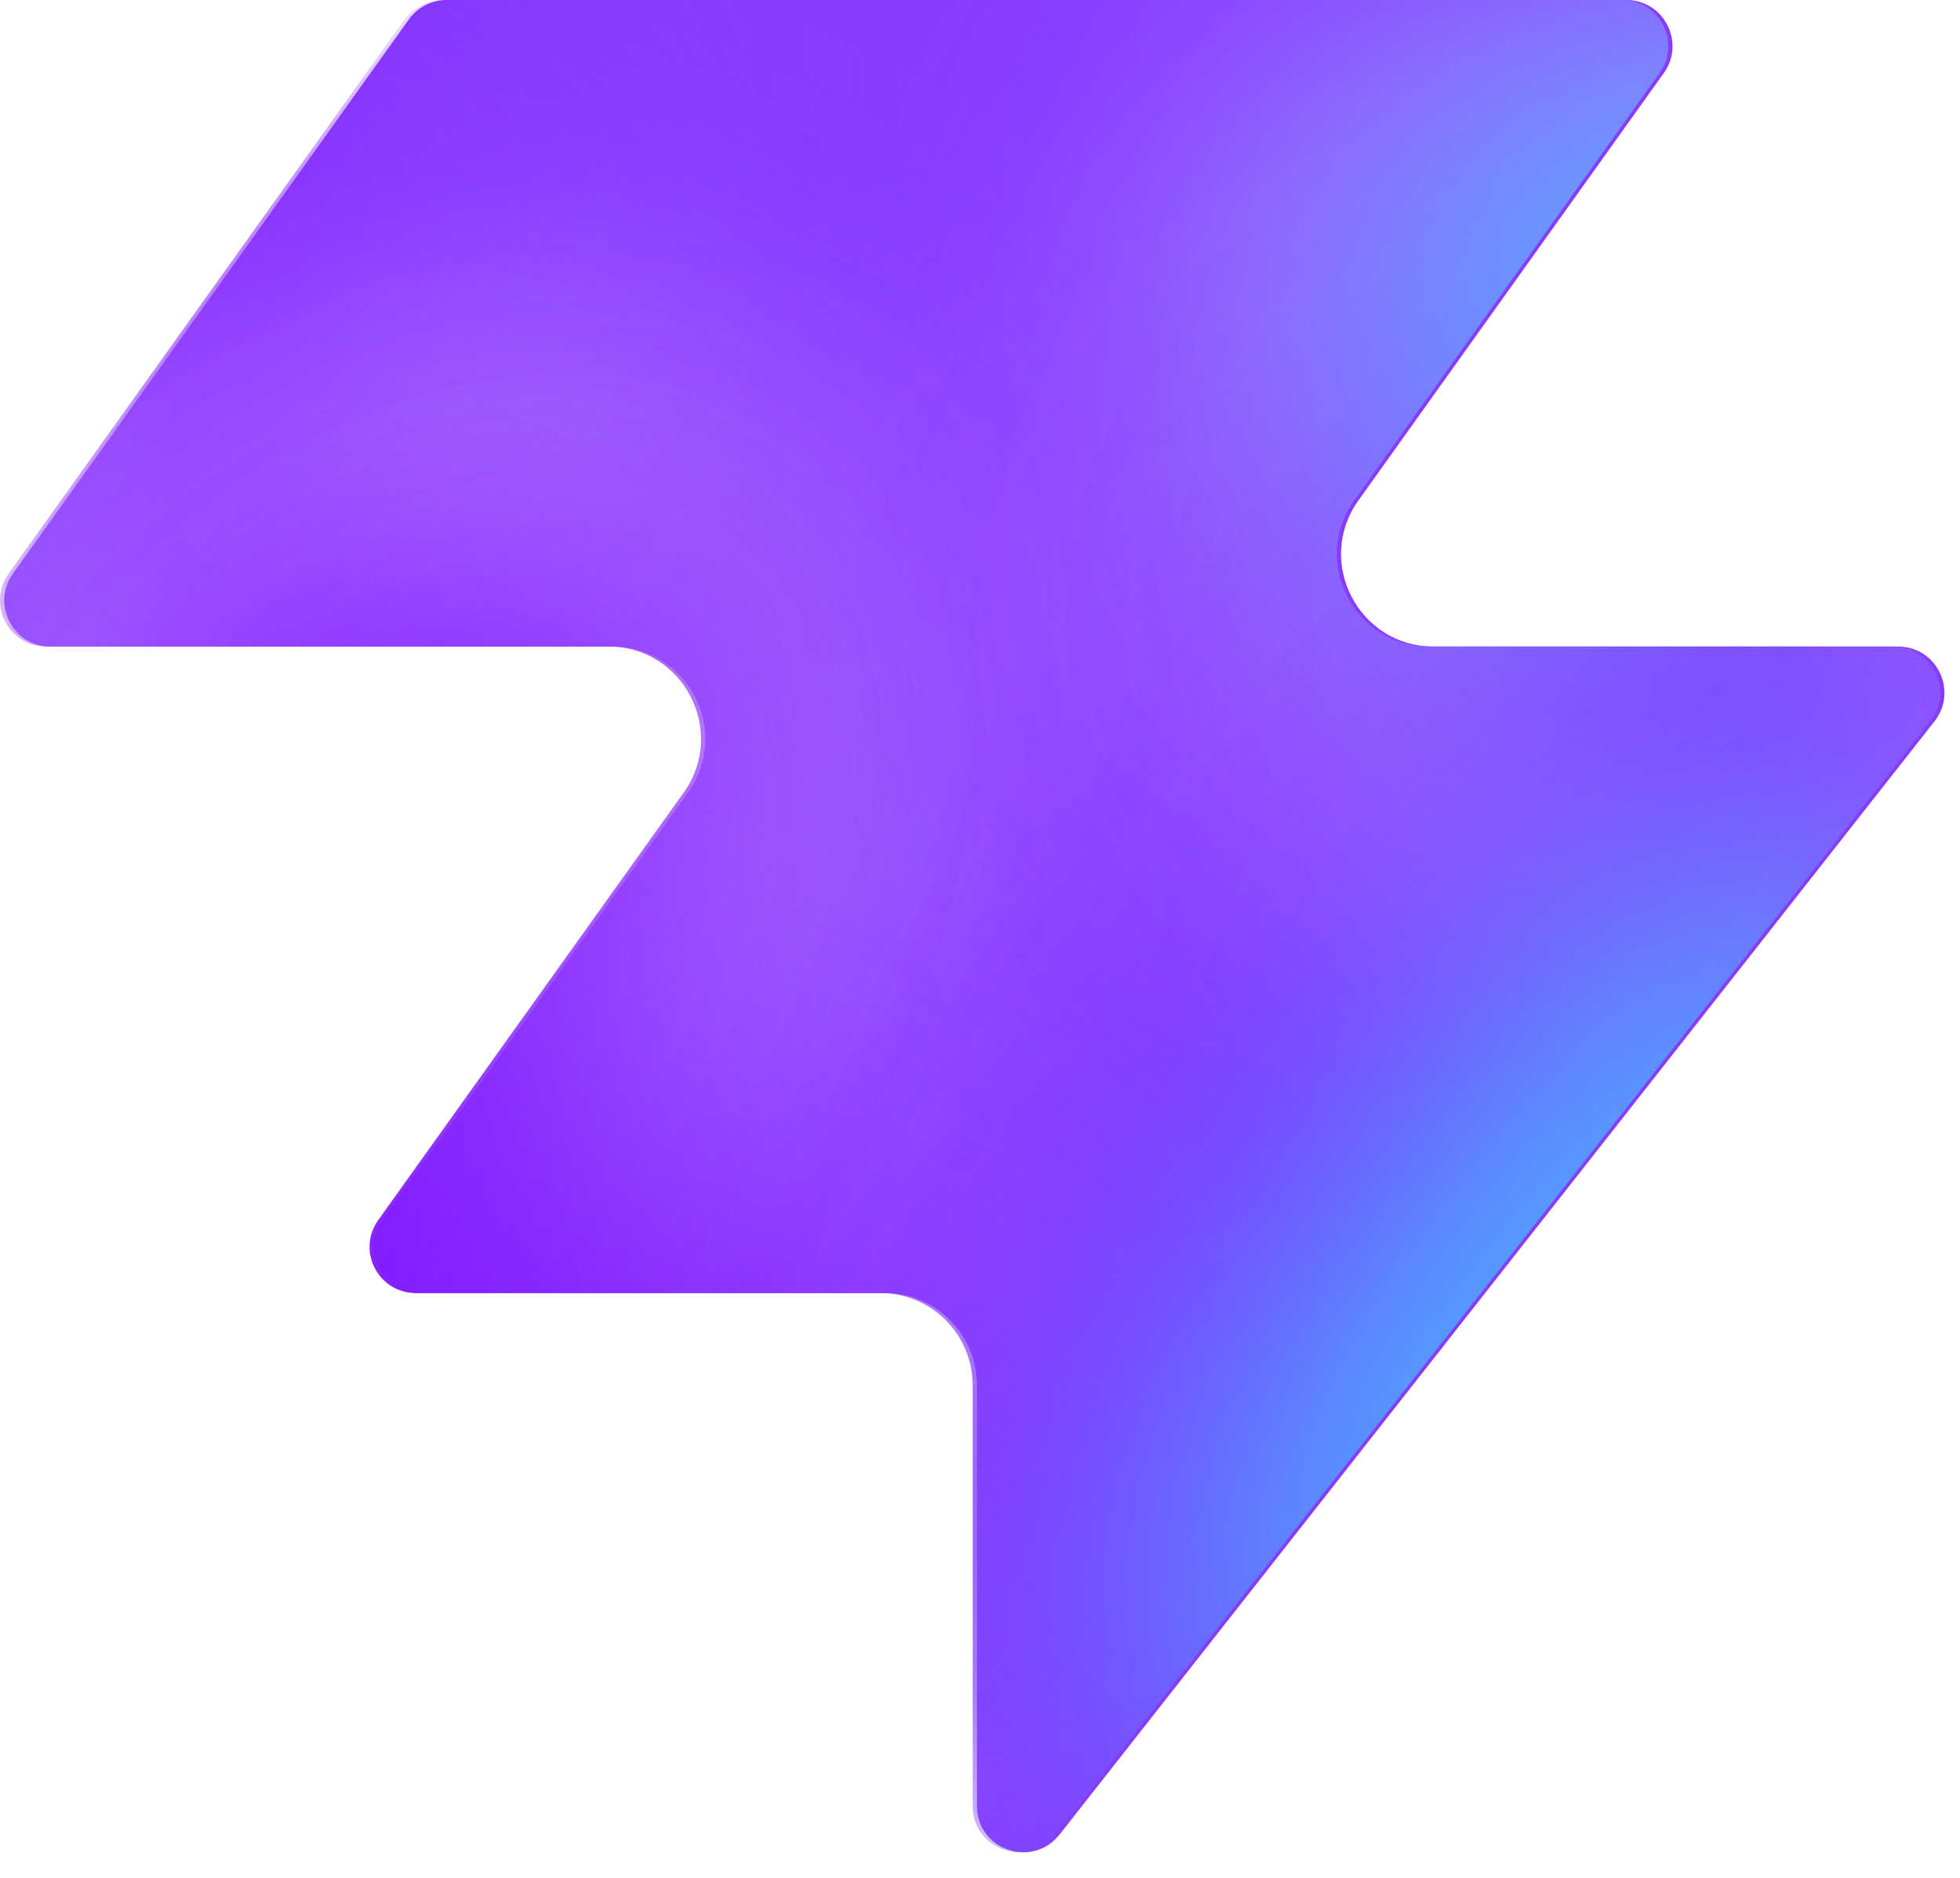
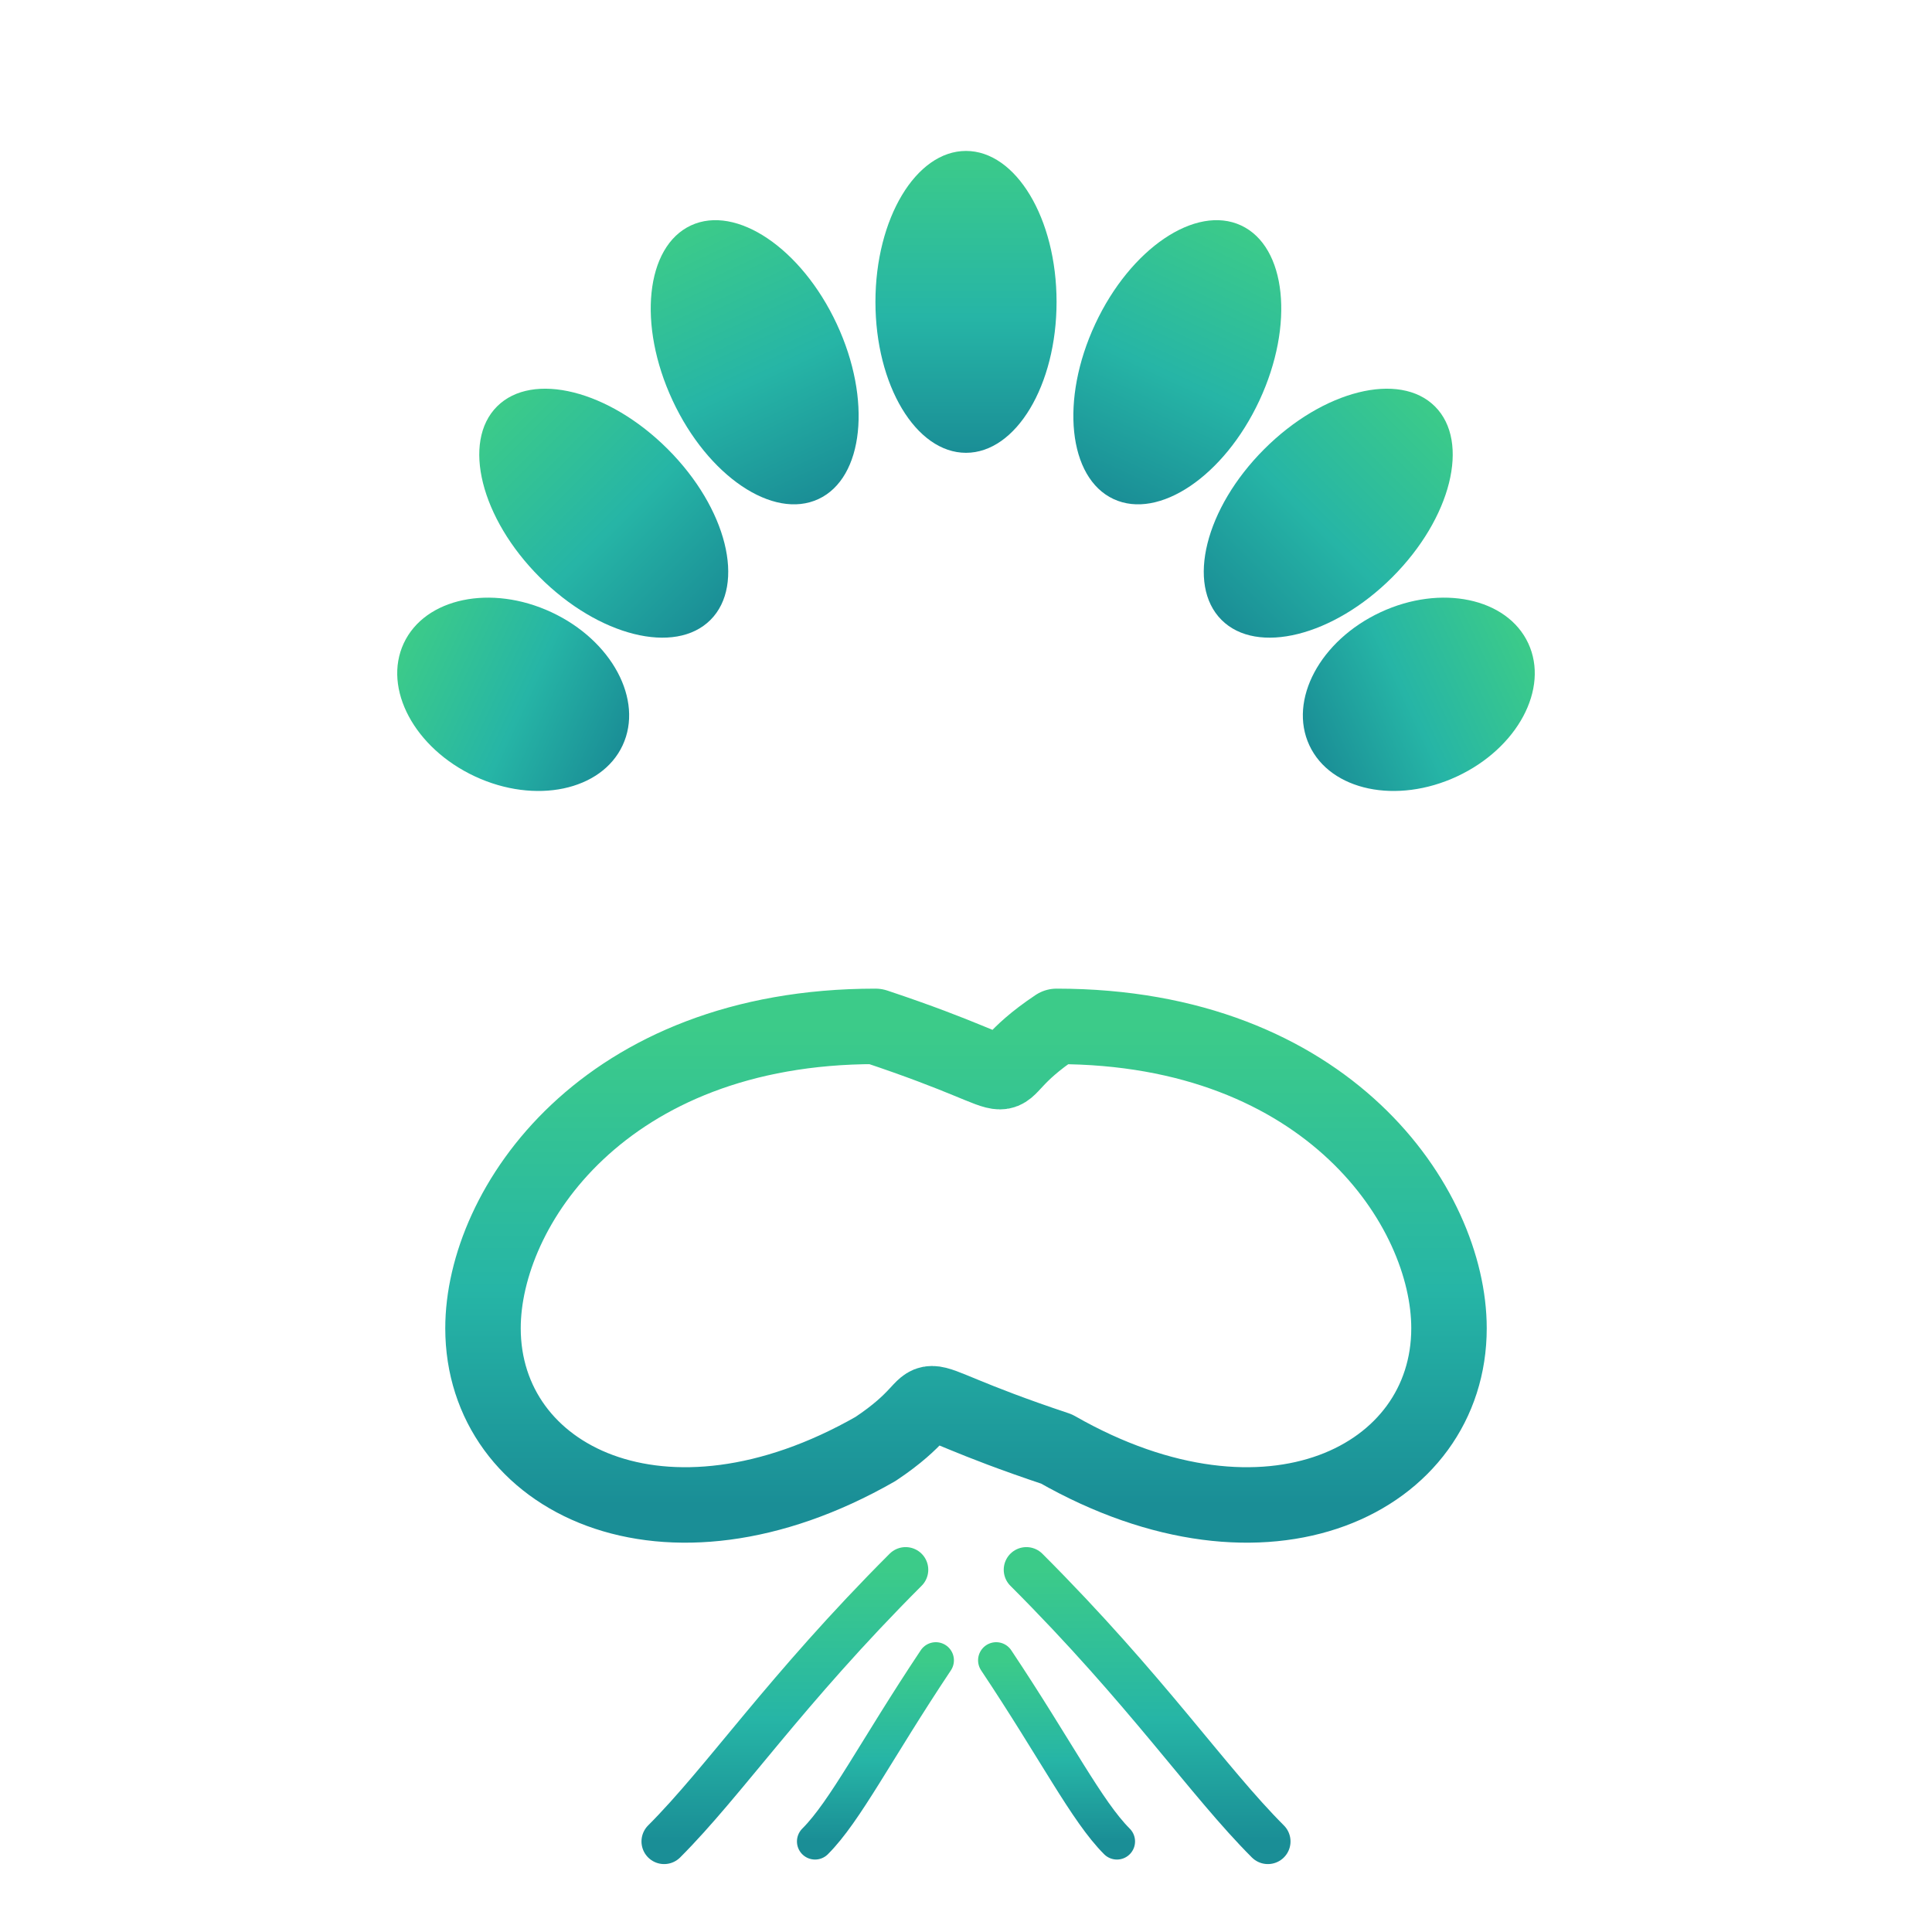
- <svg xmlns="http://www.w3.org/2000/svg" width="48" height="46" fill="none" viewBox="0 0 48 46">
-   <path fill="#863bff" d="M25.946 44.938c-.664.845-2.021.375-2.021-.698V33.937a2.26 2.26 0 0 0-2.262-2.262H10.287c-.92 0-1.456-1.04-.92-1.788l7.48-10.471c1.07-1.497 0-3.578-1.842-3.578H1.237c-.92 0-1.456-1.04-.92-1.788L10.013.474c.214-.297.556-.474.92-.474h28.894c.92 0 1.456 1.04.92 1.788l-7.48 10.471c-1.07 1.498 0 3.579 1.842 3.579h11.377c.943 0 1.473 1.088.89 1.83L25.947 44.94z" style="fill:#863bff;fill:color(display-p3 .525 .23 1);fill-opacity:1" />
-   <mask id="a" width="48" height="46" x="0" y="0" maskUnits="userSpaceOnUse" style="mask-type:alpha">
-     <path fill="#000" d="M25.842 44.938c-.664.844-2.021.375-2.021-.698V33.937a2.26 2.26 0 0 0-2.262-2.262H10.183c-.92 0-1.456-1.04-.92-1.788l7.48-10.471c1.07-1.498 0-3.579-1.842-3.579H1.133c-.92 0-1.456-1.04-.92-1.787L9.91.473c.214-.297.556-.474.92-.474h28.894c.92 0 1.456 1.04.92 1.788l-7.48 10.471c-1.07 1.498 0 3.578 1.842 3.578h11.377c.943 0 1.473 1.088.89 1.832L25.843 44.94z" style="fill:#000;fill-opacity:1" />
-   </mask>
-   <g mask="url(#a)">
-     <g filter="url(#b)">
-       <ellipse cx="5.508" cy="14.704" fill="#ede6ff" rx="5.508" ry="14.704" style="fill:#ede6ff;fill:color(display-p3 .927 .903 1);fill-opacity:1" transform="matrix(.00324 1 1 -.00324 -4.47 31.516)" />
+ <svg xmlns="http://www.w3.org/2000/svg" viewBox="0 0 64 64" width="64" height="64">
+   <defs>
+     <linearGradient id="favGrad" x1="0.5" y1="0" x2="0.5" y2="1">
+       <stop offset="0%" stop-color="#3CCB89" />
+       <stop offset="55%" stop-color="#26B5A6" />
+       <stop offset="100%" stop-color="#1A8E96" />
+     </linearGradient>
+   </defs>
+   <g transform="translate(32 8)" fill="none" stroke="url(#favGrad)" stroke-linecap="round" stroke-linejoin="round">
+     <g fill="url(#favGrad)" stroke="none">
+       <ellipse cx="0" cy="2" rx="3" ry="5" />
+       <ellipse cx="-7" cy="4" rx="3" ry="5" transform="rotate(-25 -7 4)" />
+       <ellipse cx="7" cy="4" rx="3" ry="5" transform="rotate(25 7 4)" />
+       <ellipse cx="-12" cy="9" rx="3" ry="5" transform="rotate(-45 -12 9)" />
+       <ellipse cx="12" cy="9" rx="3" ry="5" transform="rotate(45 12 9)" />
+       <ellipse cx="-15" cy="15" rx="3" ry="4" transform="rotate(-65 -15 15)" />
+       <ellipse cx="15" cy="15" rx="3" ry="4" transform="rotate(65 15 15)" />
    </g>
-     <g filter="url(#c)">
-       <ellipse cx="10.399" cy="29.851" fill="#ede6ff" rx="10.399" ry="29.851" style="fill:#ede6ff;fill:color(display-p3 .927 .903 1);fill-opacity:1" transform="matrix(.00324 1 1 -.00324 -39.328 7.883)" />
-     </g>
-     <g filter="url(#d)">
-       <ellipse cx="5.508" cy="30.487" fill="#7e14ff" rx="5.508" ry="30.487" style="fill:#7e14ff;fill:color(display-p3 .492 .077 1);fill-opacity:1" transform="rotate(89.814 -25.913 -14.639)scale(1 -1)" />
-     </g>
-     <g filter="url(#e)">
-       <ellipse cx="5.508" cy="30.599" fill="#7e14ff" rx="5.508" ry="30.599" style="fill:#7e14ff;fill:color(display-p3 .492 .077 1);fill-opacity:1" transform="rotate(89.814 -32.644 -3.334)scale(1 -1)" />
-     </g>
-     <g filter="url(#f)">
-       <ellipse cx="5.508" cy="30.599" fill="#7e14ff" rx="5.508" ry="30.599" style="fill:#7e14ff;fill:color(display-p3 .492 .077 1);fill-opacity:1" transform="matrix(.00324 1 1 -.00324 -34.34 30.47)" />
-     </g>
-     <g filter="url(#g)">
-       <ellipse cx="14.072" cy="22.078" fill="#ede6ff" rx="14.072" ry="22.078" style="fill:#ede6ff;fill:color(display-p3 .927 .903 1);fill-opacity:1" transform="rotate(93.35 24.506 48.493)scale(-1 1)" />
-     </g>
-     <g filter="url(#h)">
-       <ellipse cx="3.47" cy="21.501" fill="#7e14ff" rx="3.47" ry="21.501" style="fill:#7e14ff;fill:color(display-p3 .492 .077 1);fill-opacity:1" transform="rotate(89.009 28.708 47.59)scale(-1 1)" />
-     </g>
-     <g filter="url(#i)">
-       <ellipse cx="3.47" cy="21.501" fill="#7e14ff" rx="3.47" ry="21.501" style="fill:#7e14ff;fill:color(display-p3 .492 .077 1);fill-opacity:1" transform="rotate(89.009 28.708 47.59)scale(-1 1)" />
-     </g>
-     <g filter="url(#j)">
-       <ellipse cx=".387" cy="8.972" fill="#7e14ff" rx="4.407" ry="29.108" style="fill:#7e14ff;fill:color(display-p3 .492 .077 1);fill-opacity:1" transform="rotate(39.51 .387 8.972)" />
-     </g>
-     <g filter="url(#k)">
-       <ellipse cx="47.523" cy="-6.092" fill="#7e14ff" rx="4.407" ry="29.108" style="fill:#7e14ff;fill:color(display-p3 .492 .077 1);fill-opacity:1" transform="rotate(37.892 47.523 -6.092)" />
-     </g>
-     <g filter="url(#l)">
-       <ellipse cx="41.412" cy="6.333" fill="#47bfff" rx="5.971" ry="9.665" style="fill:#47bfff;fill:color(display-p3 .28 .748 1);fill-opacity:1" transform="rotate(37.892 41.412 6.333)" />
-     </g>
-     <g filter="url(#m)">
-       <ellipse cx="-1.879" cy="38.332" fill="#7e14ff" rx="4.407" ry="29.108" style="fill:#7e14ff;fill:color(display-p3 .492 .077 1);fill-opacity:1" transform="rotate(37.892 -1.88 38.332)" />
-     </g>
-     <g filter="url(#n)">
-       <ellipse cx="-1.879" cy="38.332" fill="#7e14ff" rx="4.407" ry="29.108" style="fill:#7e14ff;fill:color(display-p3 .492 .077 1);fill-opacity:1" transform="rotate(37.892 -1.88 38.332)" />
-     </g>
-     <g filter="url(#o)">
-       <ellipse cx="35.651" cy="29.907" fill="#7e14ff" rx="4.407" ry="29.108" style="fill:#7e14ff;fill:color(display-p3 .492 .077 1);fill-opacity:1" transform="rotate(37.892 35.651 29.907)" />
-     </g>
-     <g filter="url(#p)">
-       <ellipse cx="38.418" cy="32.4" fill="#47bfff" rx="5.971" ry="15.297" style="fill:#47bfff;fill:color(display-p3 .28 .748 1);fill-opacity:1" transform="rotate(37.892 38.418 32.4)" />
-     </g>
+     <path d="M0 14 L0 22" stroke-width="2.5" />
+     <path d="       M -3 26       C -12 26, -16 32, -16 36       C -16 41, -10 44, -3 40       C 0 38, -3 38, 3 40       C 10 44, 16 41, 16 36       C 16 32, 12 26, 3 26       C 0 28, 3 28, -3 26 Z     " stroke-width="2.5" />
+     <path d="M0 42 L0 52" stroke-width="1.8" />
+     <path d="M-2 44 C -6 48, -8 51, -10 53" stroke-width="1.5" />
+     <path d="M2 44 C 6 48, 8 51, 10 53" stroke-width="1.5" />
+     <path d="M-1 47 C -3 50, -4 52, -5 53" stroke-width="1.2" />
+     <path d="M1 47 C 3 50, 4 52, 5 53" stroke-width="1.2" />
  </g>
-   <defs>
-     <filter id="b" width="60.045" height="41.654" x="-19.77" y="16.149" color-interpolation-filters="sRGB" filterUnits="userSpaceOnUse">
-       <feFlood flood-opacity="0" result="BackgroundImageFix" />
-       <feBlend in="SourceGraphic" in2="BackgroundImageFix" result="shape" />
-       <feGaussianBlur result="effect1_foregroundBlur_2002_17158" stdDeviation="7.659" />
-     </filter>
-     <filter id="c" width="90.34" height="51.437" x="-54.613" y="-7.533" color-interpolation-filters="sRGB" filterUnits="userSpaceOnUse">
-       <feFlood flood-opacity="0" result="BackgroundImageFix" />
-       <feBlend in="SourceGraphic" in2="BackgroundImageFix" result="shape" />
-       <feGaussianBlur result="effect1_foregroundBlur_2002_17158" stdDeviation="7.659" />
-     </filter>
-     <filter id="d" width="79.355" height="29.4" x="-49.64" y="2.03" color-interpolation-filters="sRGB" filterUnits="userSpaceOnUse">
-       <feFlood flood-opacity="0" result="BackgroundImageFix" />
-       <feBlend in="SourceGraphic" in2="BackgroundImageFix" result="shape" />
-       <feGaussianBlur result="effect1_foregroundBlur_2002_17158" stdDeviation="4.596" />
-     </filter>
-     <filter id="e" width="79.579" height="29.4" x="-45.045" y="20.029" color-interpolation-filters="sRGB" filterUnits="userSpaceOnUse">
-       <feFlood flood-opacity="0" result="BackgroundImageFix" />
-       <feBlend in="SourceGraphic" in2="BackgroundImageFix" result="shape" />
-       <feGaussianBlur result="effect1_foregroundBlur_2002_17158" stdDeviation="4.596" />
-     </filter>
-     <filter id="f" width="79.579" height="29.4" x="-43.513" y="21.178" color-interpolation-filters="sRGB" filterUnits="userSpaceOnUse">
-       <feFlood flood-opacity="0" result="BackgroundImageFix" />
-       <feBlend in="SourceGraphic" in2="BackgroundImageFix" result="shape" />
-       <feGaussianBlur result="effect1_foregroundBlur_2002_17158" stdDeviation="4.596" />
-     </filter>
-     <filter id="g" width="74.749" height="58.852" x="15.756" y="-17.901" color-interpolation-filters="sRGB" filterUnits="userSpaceOnUse">
-       <feFlood flood-opacity="0" result="BackgroundImageFix" />
-       <feBlend in="SourceGraphic" in2="BackgroundImageFix" result="shape" />
-       <feGaussianBlur result="effect1_foregroundBlur_2002_17158" stdDeviation="7.659" />
-     </filter>
-     <filter id="h" width="61.377" height="25.362" x="23.548" y="2.284" color-interpolation-filters="sRGB" filterUnits="userSpaceOnUse">
-       <feFlood flood-opacity="0" result="BackgroundImageFix" />
-       <feBlend in="SourceGraphic" in2="BackgroundImageFix" result="shape" />
-       <feGaussianBlur result="effect1_foregroundBlur_2002_17158" stdDeviation="4.596" />
-     </filter>
-     <filter id="i" width="61.377" height="25.362" x="23.548" y="2.284" color-interpolation-filters="sRGB" filterUnits="userSpaceOnUse">
-       <feFlood flood-opacity="0" result="BackgroundImageFix" />
-       <feBlend in="SourceGraphic" in2="BackgroundImageFix" result="shape" />
-       <feGaussianBlur result="effect1_foregroundBlur_2002_17158" stdDeviation="4.596" />
-     </filter>
-     <filter id="j" width="56.045" height="63.649" x="-27.636" y="-22.853" color-interpolation-filters="sRGB" filterUnits="userSpaceOnUse">
-       <feFlood flood-opacity="0" result="BackgroundImageFix" />
-       <feBlend in="SourceGraphic" in2="BackgroundImageFix" result="shape" />
-       <feGaussianBlur result="effect1_foregroundBlur_2002_17158" stdDeviation="4.596" />
-     </filter>
-     <filter id="k" width="54.814" height="64.646" x="20.116" y="-38.415" color-interpolation-filters="sRGB" filterUnits="userSpaceOnUse">
-       <feFlood flood-opacity="0" result="BackgroundImageFix" />
-       <feBlend in="SourceGraphic" in2="BackgroundImageFix" result="shape" />
-       <feGaussianBlur result="effect1_foregroundBlur_2002_17158" stdDeviation="4.596" />
-     </filter>
-     <filter id="l" width="33.541" height="35.313" x="24.641" y="-11.323" color-interpolation-filters="sRGB" filterUnits="userSpaceOnUse">
-       <feFlood flood-opacity="0" result="BackgroundImageFix" />
-       <feBlend in="SourceGraphic" in2="BackgroundImageFix" result="shape" />
-       <feGaussianBlur result="effect1_foregroundBlur_2002_17158" stdDeviation="4.596" />
-     </filter>
-     <filter id="m" width="54.814" height="64.646" x="-29.286" y="6.009" color-interpolation-filters="sRGB" filterUnits="userSpaceOnUse">
-       <feFlood flood-opacity="0" result="BackgroundImageFix" />
-       <feBlend in="SourceGraphic" in2="BackgroundImageFix" result="shape" />
-       <feGaussianBlur result="effect1_foregroundBlur_2002_17158" stdDeviation="4.596" />
-     </filter>
-     <filter id="n" width="54.814" height="64.646" x="-29.286" y="6.009" color-interpolation-filters="sRGB" filterUnits="userSpaceOnUse">
-       <feFlood flood-opacity="0" result="BackgroundImageFix" />
-       <feBlend in="SourceGraphic" in2="BackgroundImageFix" result="shape" />
-       <feGaussianBlur result="effect1_foregroundBlur_2002_17158" stdDeviation="4.596" />
-     </filter>
-     <filter id="o" width="54.814" height="64.646" x="8.244" y="-2.416" color-interpolation-filters="sRGB" filterUnits="userSpaceOnUse">
-       <feFlood flood-opacity="0" result="BackgroundImageFix" />
-       <feBlend in="SourceGraphic" in2="BackgroundImageFix" result="shape" />
-       <feGaussianBlur result="effect1_foregroundBlur_2002_17158" stdDeviation="4.596" />
-     </filter>
-     <filter id="p" width="39.409" height="43.623" x="18.713" y="10.588" color-interpolation-filters="sRGB" filterUnits="userSpaceOnUse">
-       <feFlood flood-opacity="0" result="BackgroundImageFix" />
-       <feBlend in="SourceGraphic" in2="BackgroundImageFix" result="shape" />
-       <feGaussianBlur result="effect1_foregroundBlur_2002_17158" stdDeviation="4.596" />
-     </filter>
-   </defs>
</svg>
